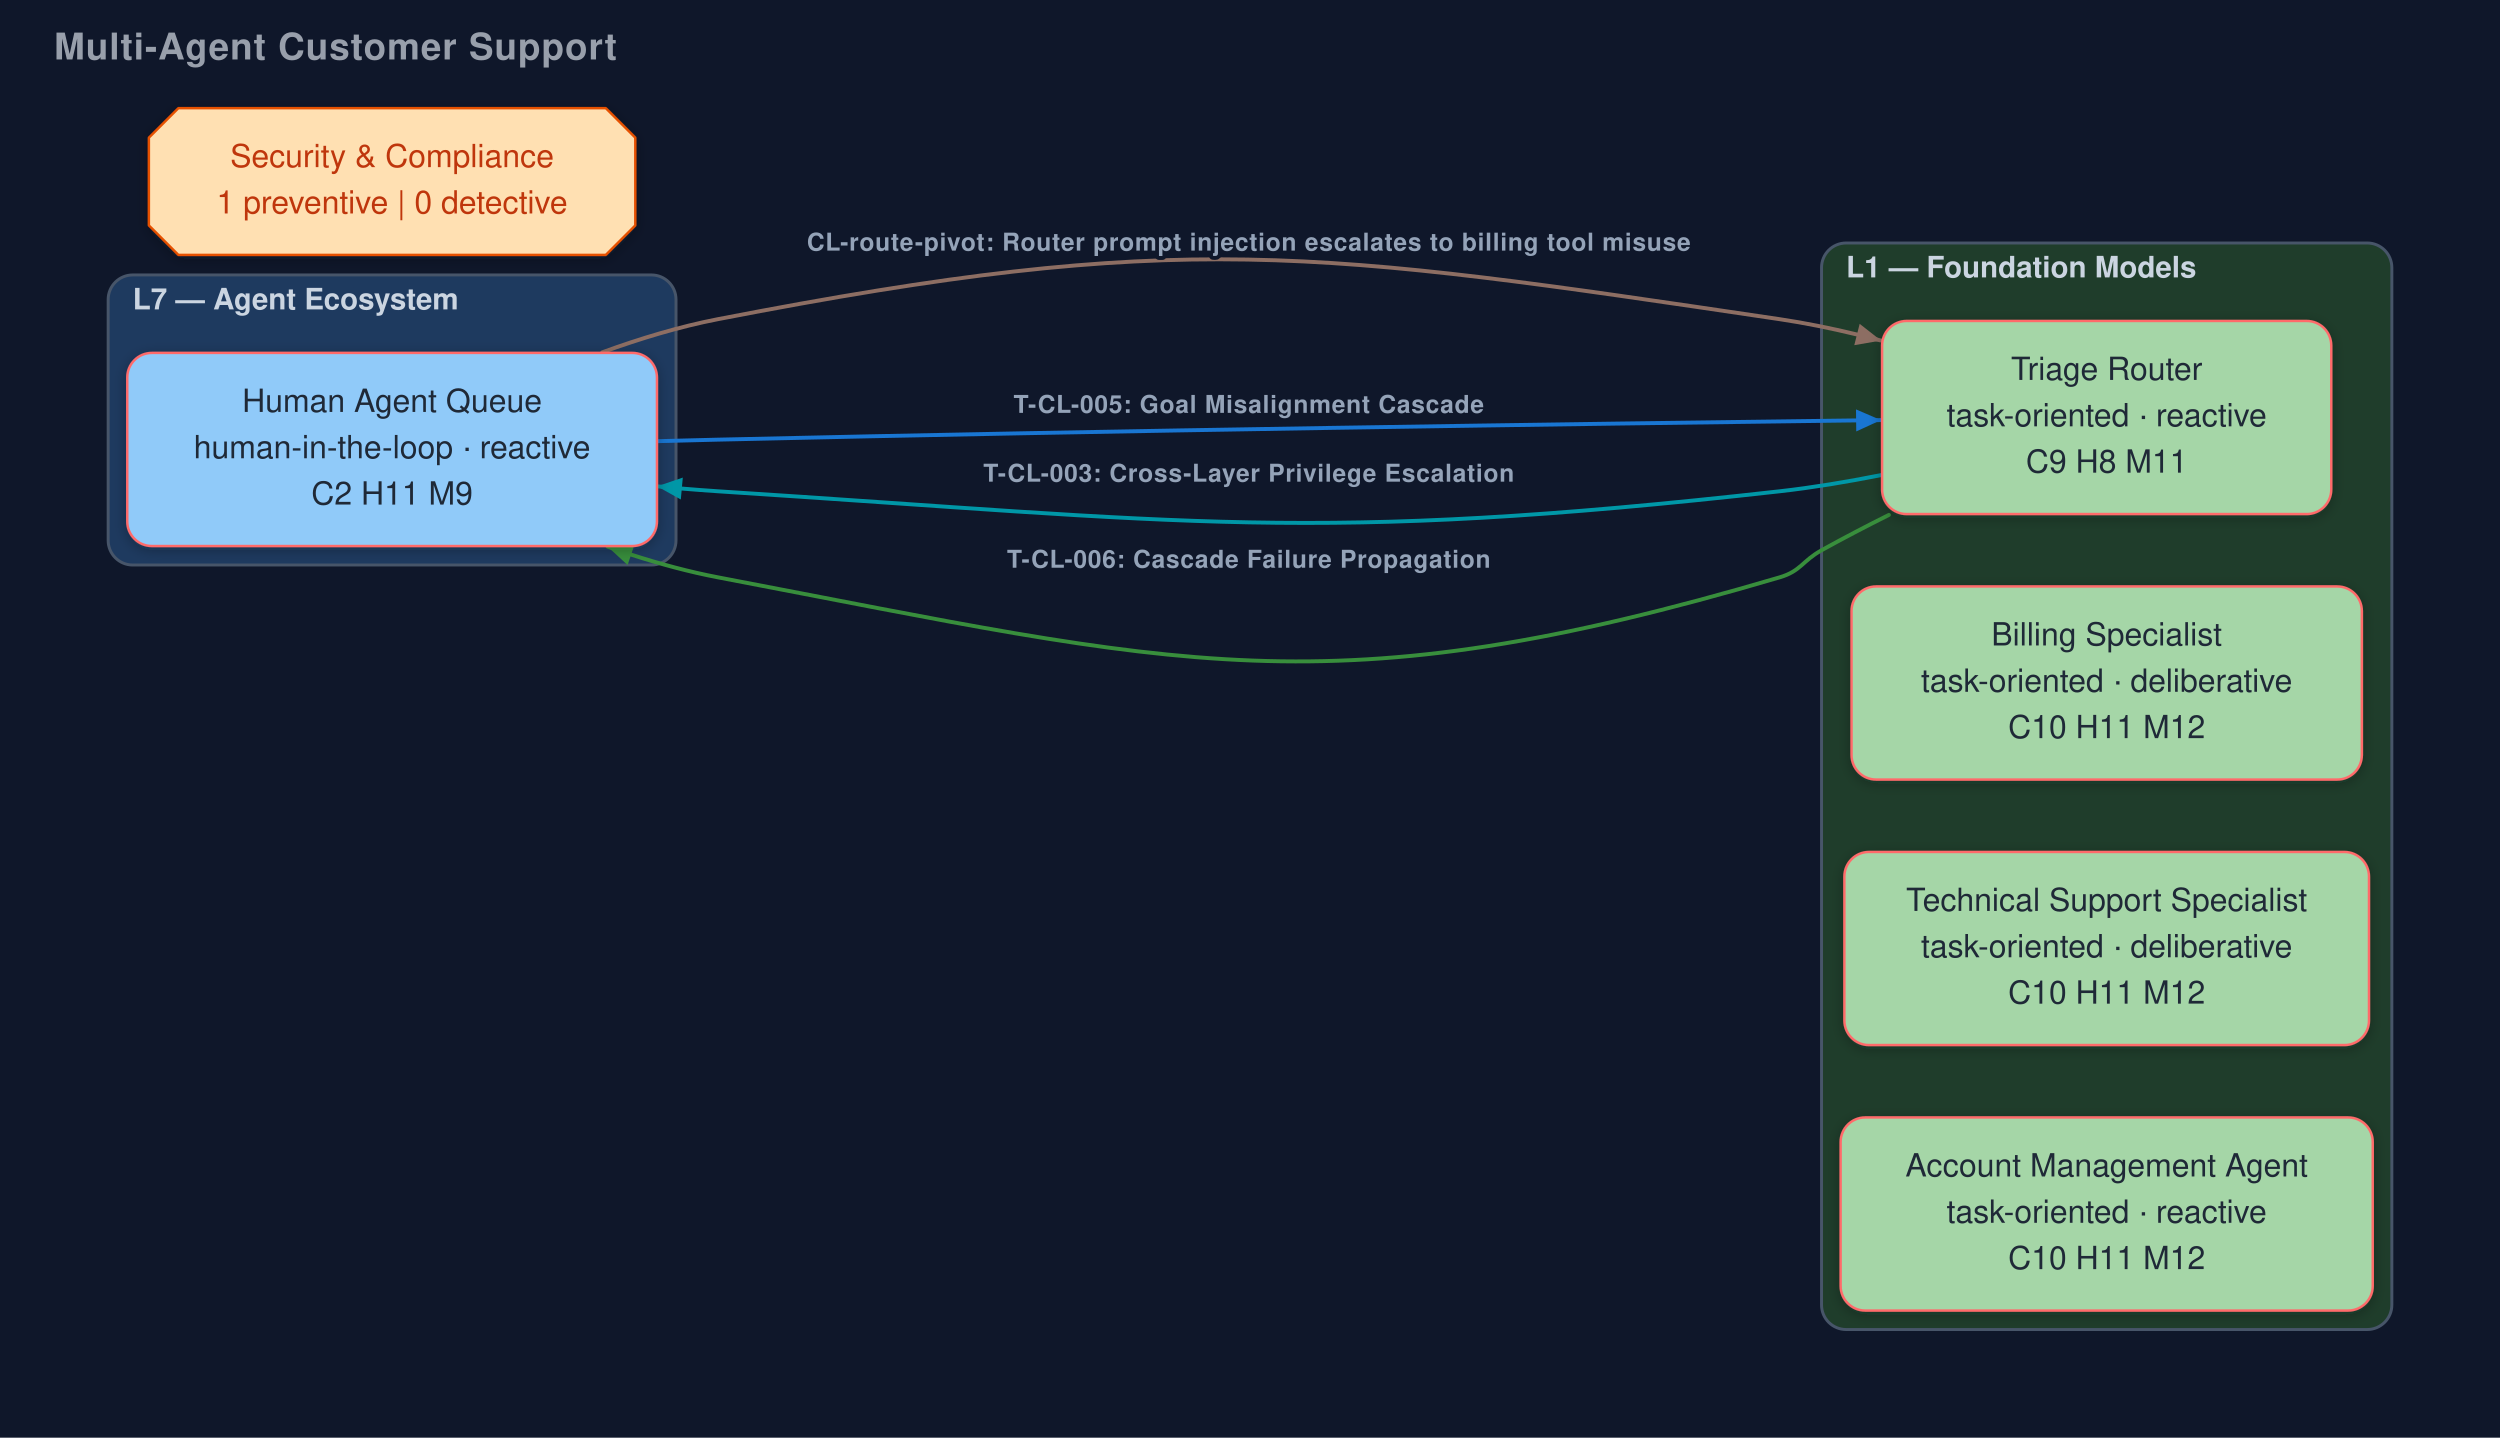
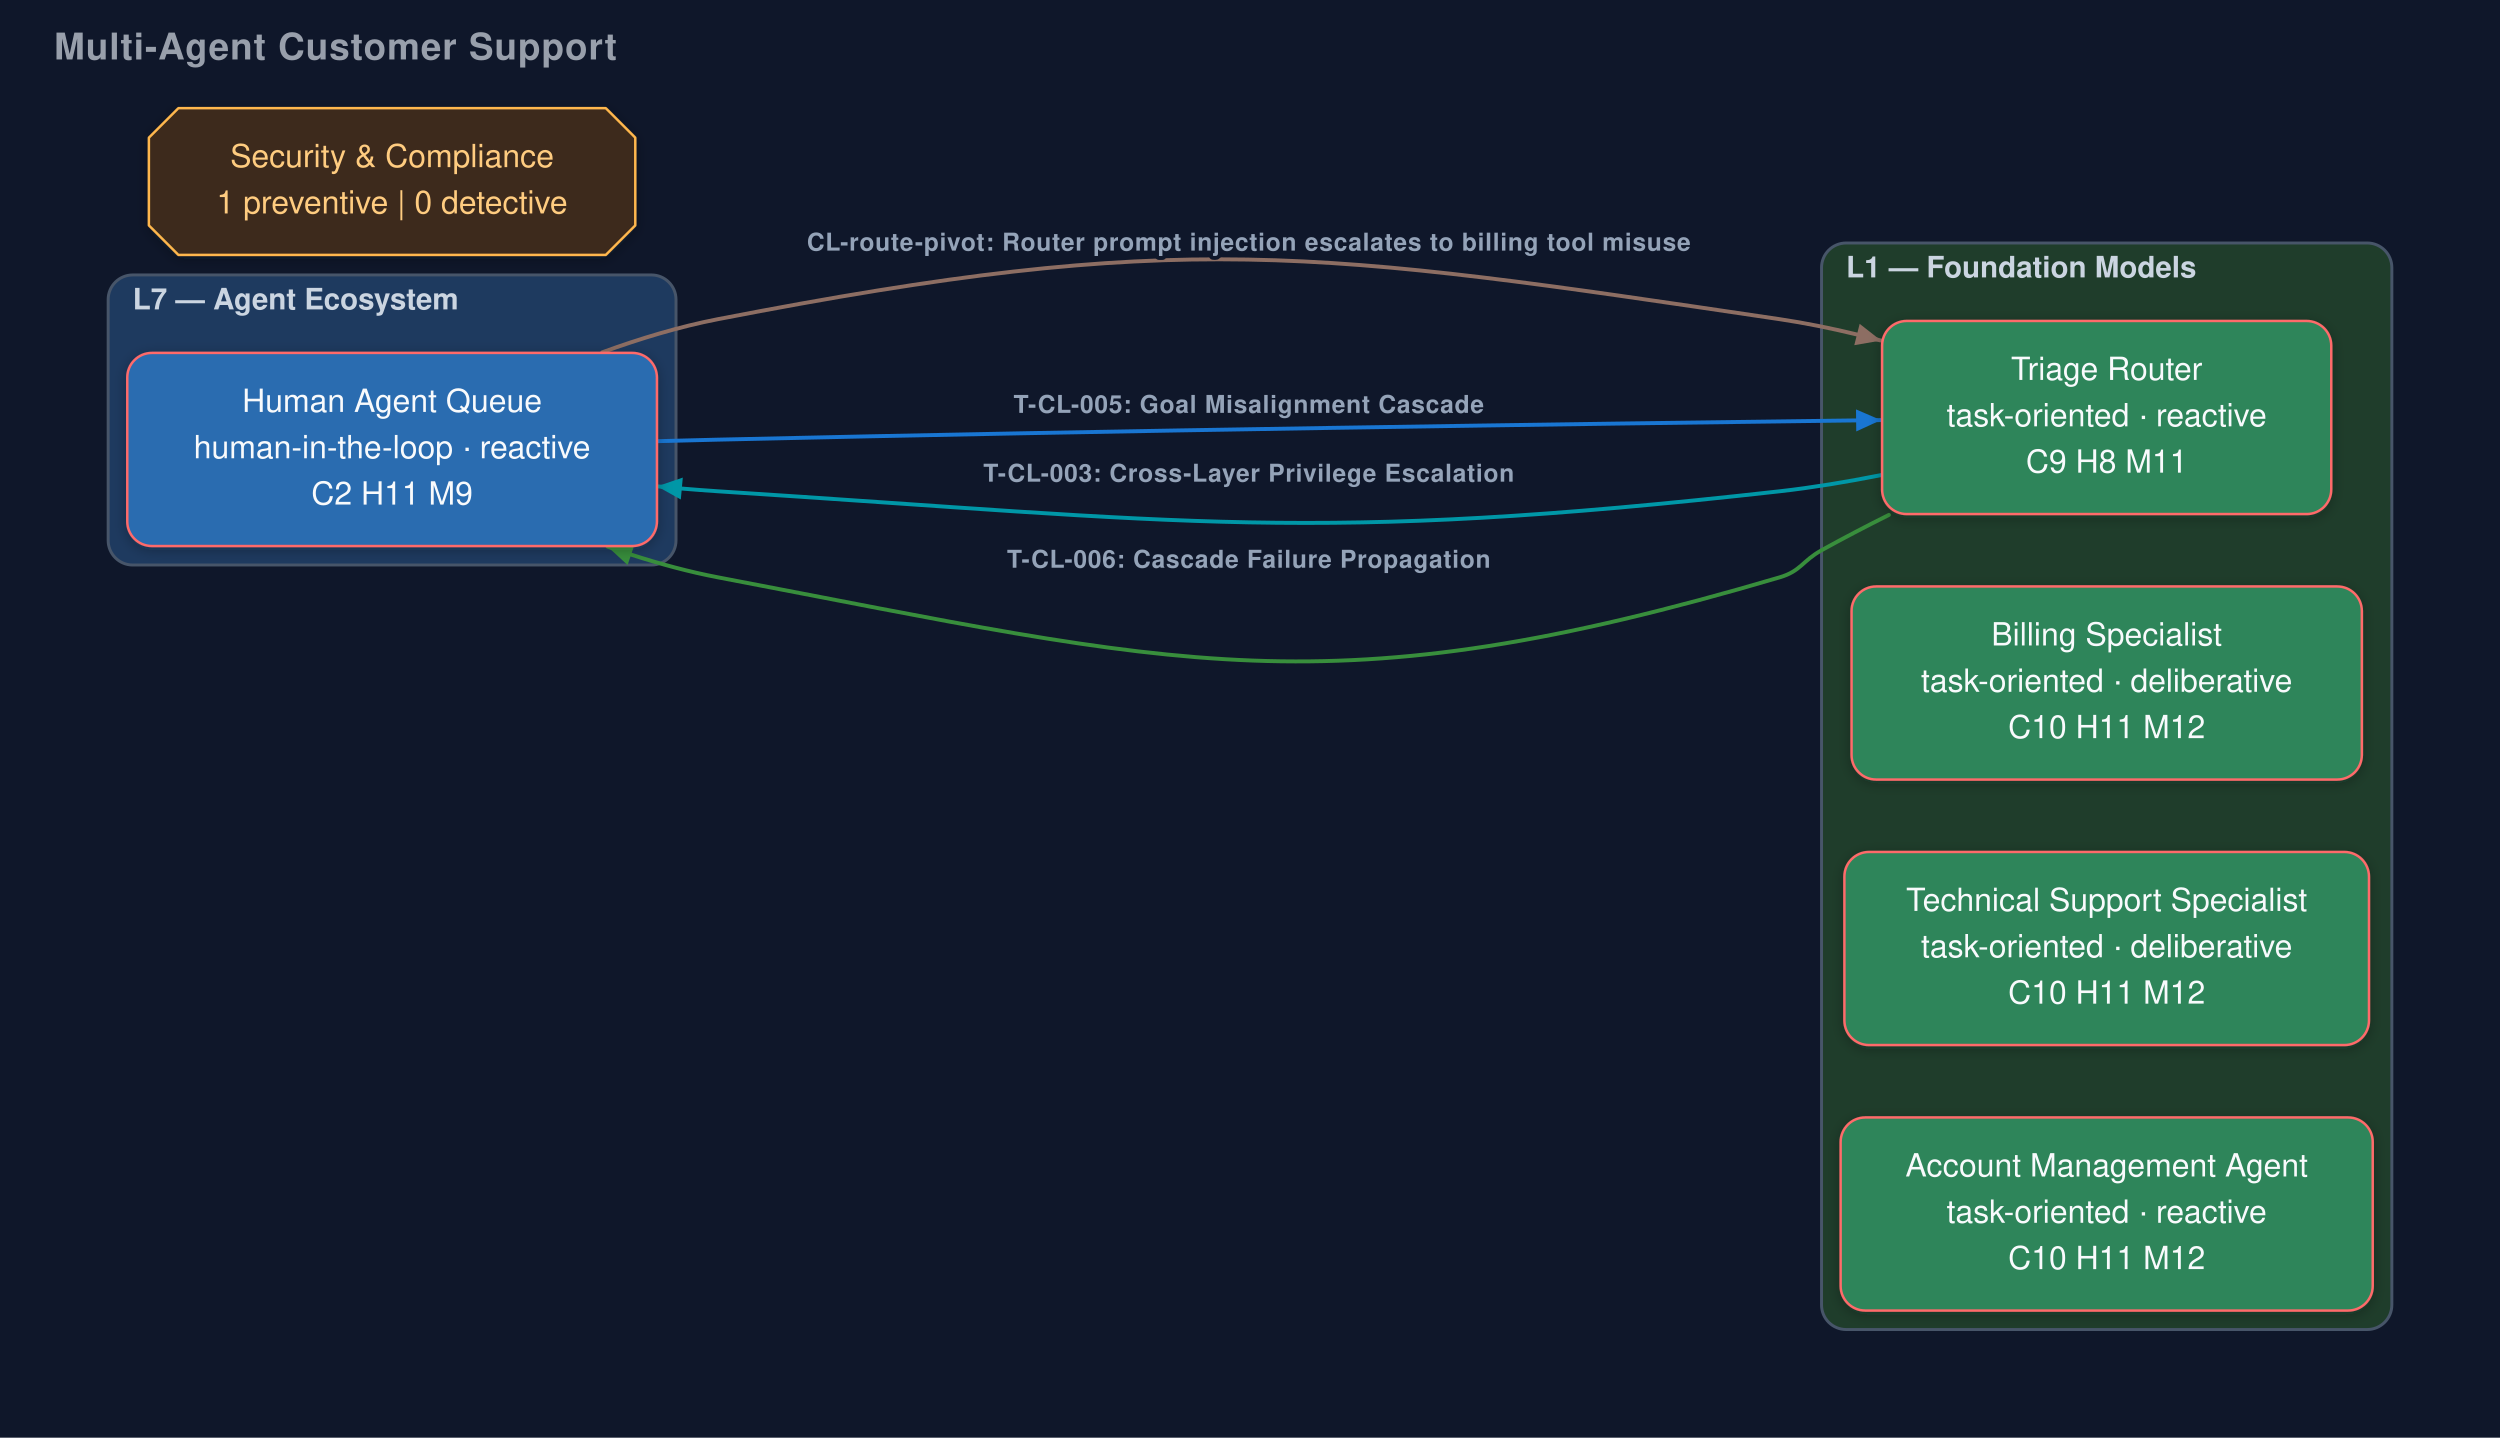
<svg xmlns="http://www.w3.org/2000/svg" width="1017" height="584.85" viewBox="-36 -43.85 1017 584.85" preserveAspectRatio="xMidYMid meet" class="usv-svg usv-maestro" data-usv-engine="svg" data-usv-module="maestro" data-usv-theme="sv_dark">
  <defs>
    <filter id="usv-shadow-0" x="-20%" y="-20%" width="140%" height="140%">
      <feDropShadow dx="0" dy="1.2" stdDeviation="2.6" flood-color="#0f172a" flood-opacity="0.28" />
    </filter>
    <marker id="usv-arrow-1" viewBox="0 0 10 10" refX="9" refY="5" markerWidth="7" markerHeight="7" orient="auto-start-reverse">
      <path d="M 0 1 L 9 5 L 0 9 z" fill="#8d6e63" />
    </marker>
    <marker id="usv-arrow-2" viewBox="0 0 10 10" refX="9" refY="5" markerWidth="7" markerHeight="7" orient="auto-start-reverse">
      <path d="M 0 1 L 9 5 L 0 9 z" fill="#1976d2" />
    </marker>
    <marker id="usv-arrow-3" viewBox="0 0 10 10" refX="9" refY="5" markerWidth="7" markerHeight="7" orient="auto-start-reverse">
      <path d="M 0 1 L 9 5 L 0 9 z" fill="#0097a7" />
    </marker>
    <marker id="usv-arrow-4" viewBox="0 0 10 10" refX="9" refY="5" markerWidth="7" markerHeight="7" orient="auto-start-reverse">
      <path d="M 0 1 L 9 5 L 0 9 z" fill="#388e3c" />
    </marker>
  </defs>
  <style type="text/css">
.usv-maestro text { font-family: Helvetica Neue, Helvetica, Arial, sans-serif; }
.usv-maestro .usv-node:hover rect, .usv-maestro .usv-node:hover polygon { stroke-width: 2.2; }
</style>
  <rect x="-36" y="-43.85" width="1017" height="584.85" rx="0" fill="#0f172a" stroke="none" stroke-width="0" />
  <g class="usv-cluster" data-cluster-id="agent-ecosystem" data-label="L7 — Agent Ecosystem">
    <rect x="8" y="68" width="231" height="118" rx="10" fill="#1e3a5f" stroke="#475569" stroke-width="1.2" />
  </g>
  <g class="usv-cluster" data-cluster-id="foundation-models" data-label="L1 — Foundation Models">
    <rect x="705" y="55" width="232" height="442" rx="10" fill="#1f3d2b" stroke="#475569" stroke-width="1.2" />
  </g>
  <g class="usv-edge usv-edge--chain" data-from="human_escalation" data-to="router">
    <path d="M 209 99.47 C 224.33 93.89 240.41 89.02 256 86 C 444.49 49.44 498.07 57.86 688 86 C 698.23 87.52 708.77 89.66 719.22 92.18 L 729.19 94.69" fill="none" stroke="#8d6e63" stroke-width="1.6" stroke-linecap="round" marker-end="url(#usv-arrow-1)" />
  </g>
  <g class="usv-edge usv-edge--chain" data-from="human_escalation" data-to="router">
    <path d="M 231.07 135.63 C 239.51 135.4 247.89 135.19 256 135 C 418.03 131.24 606.29 128.58 719.14 127.17 L 729.15 127.05" fill="none" stroke="#1976d2" stroke-width="1.6" stroke-linecap="round" marker-end="url(#usv-arrow-2)" />
  </g>
  <g class="usv-edge usv-edge--chain" data-from="router" data-to="human_escalation">
    <path d="M 729.21 149.42 C 715.48 152.15 701.43 154.49 688 156 C 497.2 177.41 447.6 168.33 256 156 C 251.23 155.69 246.36 155.32 241.45 154.9 L 231.32 153.98" fill="none" stroke="#0097a7" stroke-width="1.6" stroke-linecap="round" marker-end="url(#usv-arrow-3)" />
  </g>
  <g class="usv-edge usv-edge--chain" data-from="router" data-to="human_escalation">
    <path d="M 732.41 165.61 C 723.06 170.29 713.78 175.13 705 180 C 697.13 184.37 696.63 188.45 688 191 C 503.86 245.38 444.61 226.94 256 191 C 244.41 188.79 232.54 185.58 220.91 181.82 L 211.19 178.54" fill="none" stroke="#388e3c" stroke-width="1.6" stroke-linecap="round" marker-end="url(#usv-arrow-4)" />
  </g>
  <g class="usv-node usv-node--agent usv-sev--critical" data-kind="agent" data-label="Human Agent Queue" data-layer="agent-ecosystem" data-node-id="human_escalation" data-severity="critical">
-     <rect x="15.77" y="99.72" width="215.47" height="78.55" rx="10" fill="#90caf9" stroke="#ff6b6b" stroke-width="1" filter="url(#usv-shadow-0)" />
-     <text x="123.5" y="123.72" text-anchor="middle" font-size="13" fill="#1f2937">Human Agent Queue</text>
-     <text x="123.5" y="142.57" text-anchor="middle" font-size="13" fill="#1f2937">human-in-the-loop · reactive</text>
-     <text x="123.5" y="161.42" text-anchor="middle" font-size="13" fill="#1f2937">C2 H11 M9</text>
+     <rect x="15.77" y="99.72" width="215.47" height="78.55" rx="10" fill="#2b6cb0" stroke="#ff6b6b" stroke-width="1" filter="url(#usv-shadow-0)" />
+     <text x="123.5" y="123.72" text-anchor="middle" font-size="13" fill="#f8fafc">Human Agent Queue</text>
+     <text x="123.5" y="142.57" text-anchor="middle" font-size="13" fill="#f8fafc">human-in-the-loop · reactive</text>
+     <text x="123.5" y="161.42" text-anchor="middle" font-size="13" fill="#f8fafc">C2 H11 M9</text>
  </g>
  <g class="usv-node usv-node--agent usv-sev--critical" data-kind="agent" data-label="Triage Router" data-layer="foundation-models" data-node-id="router" data-severity="critical">
-     <rect x="729.64" y="86.72" width="182.71" height="78.55" rx="10" fill="#a5d6a7" stroke="#ff6b6b" stroke-width="1" filter="url(#usv-shadow-0)" />
-     <text x="821" y="110.72" text-anchor="middle" font-size="13" fill="#1f2937">Triage Router</text>
-     <text x="821" y="129.57" text-anchor="middle" font-size="13" fill="#1f2937">task-oriented · reactive</text>
-     <text x="821" y="148.42" text-anchor="middle" font-size="13" fill="#1f2937">C9 H8 M11</text>
+     <rect x="729.64" y="86.72" width="182.71" height="78.55" rx="10" fill="#2f855a" stroke="#ff6b6b" stroke-width="1" filter="url(#usv-shadow-0)" />
+     <text x="821" y="110.72" text-anchor="middle" font-size="13" fill="#f8fafc">Triage Router</text>
+     <text x="821" y="129.57" text-anchor="middle" font-size="13" fill="#f8fafc">task-oriented · reactive</text>
+     <text x="821" y="148.42" text-anchor="middle" font-size="13" fill="#f8fafc">C9 H8 M11</text>
  </g>
  <g class="usv-node usv-node--agent usv-sev--critical" data-kind="agent" data-label="Billing Specialist" data-layer="foundation-models" data-node-id="billing" data-severity="critical">
-     <rect x="717.21" y="194.72" width="207.59" height="78.55" rx="10" fill="#a5d6a7" stroke="#ff6b6b" stroke-width="1" filter="url(#usv-shadow-0)" />
-     <text x="821" y="218.72" text-anchor="middle" font-size="13" fill="#1f2937">Billing Specialist</text>
-     <text x="821" y="237.57" text-anchor="middle" font-size="13" fill="#1f2937">task-oriented · deliberative</text>
-     <text x="821" y="256.43" text-anchor="middle" font-size="13" fill="#1f2937">C10 H11 M12</text>
+     <rect x="717.21" y="194.72" width="207.59" height="78.55" rx="10" fill="#2f855a" stroke="#ff6b6b" stroke-width="1" filter="url(#usv-shadow-0)" />
+     <text x="821" y="218.72" text-anchor="middle" font-size="13" fill="#f8fafc">Billing Specialist</text>
+     <text x="821" y="237.57" text-anchor="middle" font-size="13" fill="#f8fafc">task-oriented · deliberative</text>
+     <text x="821" y="256.43" text-anchor="middle" font-size="13" fill="#f8fafc">C10 H11 M12</text>
  </g>
  <g class="usv-node usv-node--agent usv-sev--critical" data-kind="agent" data-label="Technical Support Specialist" data-layer="foundation-models" data-node-id="technical" data-severity="critical">
-     <rect x="714.3" y="302.73" width="213.4" height="78.55" rx="10" fill="#a5d6a7" stroke="#ff6b6b" stroke-width="1" filter="url(#usv-shadow-0)" />
-     <text x="821" y="326.73" text-anchor="middle" font-size="13" fill="#1f2937">Technical Support Specialist</text>
-     <text x="821" y="345.58" text-anchor="middle" font-size="13" fill="#1f2937">task-oriented · deliberative</text>
-     <text x="821" y="364.43" text-anchor="middle" font-size="13" fill="#1f2937">C10 H11 M12</text>
+     <rect x="714.3" y="302.73" width="213.4" height="78.55" rx="10" fill="#2f855a" stroke="#ff6b6b" stroke-width="1" filter="url(#usv-shadow-0)" />
+     <text x="821" y="326.73" text-anchor="middle" font-size="13" fill="#f8fafc">Technical Support Specialist</text>
+     <text x="821" y="345.58" text-anchor="middle" font-size="13" fill="#f8fafc">task-oriented · deliberative</text>
+     <text x="821" y="364.43" text-anchor="middle" font-size="13" fill="#f8fafc">C10 H11 M12</text>
  </g>
  <g class="usv-node usv-node--agent usv-sev--critical" data-kind="agent" data-label="Account Management Agent" data-layer="foundation-models" data-node-id="account" data-severity="critical">
-     <rect x="712.77" y="410.73" width="216.46" height="78.55" rx="10" fill="#a5d6a7" stroke="#ff6b6b" stroke-width="1" filter="url(#usv-shadow-0)" />
-     <text x="821" y="434.73" text-anchor="middle" font-size="13" fill="#1f2937">Account Management Agent</text>
-     <text x="821" y="453.58" text-anchor="middle" font-size="13" fill="#1f2937">task-oriented · reactive</text>
-     <text x="821" y="472.43" text-anchor="middle" font-size="13" fill="#1f2937">C10 H11 M12</text>
+     <rect x="712.77" y="410.73" width="216.46" height="78.55" rx="10" fill="#2f855a" stroke="#ff6b6b" stroke-width="1" filter="url(#usv-shadow-0)" />
+     <text x="821" y="434.73" text-anchor="middle" font-size="13" fill="#f8fafc">Account Management Agent</text>
+     <text x="821" y="453.58" text-anchor="middle" font-size="13" fill="#f8fafc">task-oriented · reactive</text>
+     <text x="821" y="472.43" text-anchor="middle" font-size="13" fill="#f8fafc">C10 H11 M12</text>
  </g>
  <g class="usv-node usv-node--note" data-kind="note" data-label="Security &amp; Compliance" data-node-id="security_summary">
-     <polygon points="36.57,0.15 210.43,0.15 222.43,12.15 222.43,47.85 210.43,59.85 36.57,59.85 24.57,47.85 24.57,12.15" fill="#ffe0b2" stroke="#e65100" stroke-width="1" stroke-linejoin="round" filter="url(#usv-shadow-0)" />
-     <text x="123.5" y="24.15" text-anchor="middle" font-size="13" fill="#bf360c">Security &amp; Compliance</text>
-     <text x="123.5" y="43" text-anchor="middle" font-size="13" fill="#bf360c">1 preventive | 0 detective</text>
+     <polygon points="36.57,0.15 210.43,0.15 222.43,12.15 222.43,47.85 210.43,59.85 36.57,59.85 24.57,47.85 24.57,12.15" fill="#3e2c1c" stroke="#ffb74d" stroke-width="1" stroke-linejoin="round" filter="url(#usv-shadow-0)" />
+     <text x="123.5" y="24.15" text-anchor="middle" font-size="13" fill="#ffcc80">Security &amp; Compliance</text>
+     <text x="123.5" y="43" text-anchor="middle" font-size="13" fill="#ffcc80">1 preventive | 0 detective</text>
  </g>
  <g class="usv-label usv-label--cluster" data-cluster-id="agent-ecosystem">
    <text x="18" y="82" text-anchor="start" font-size="12" fill="#1e3a5f" font-weight="bold" stroke="#1e3a5f" stroke-width="4.8" stroke-linejoin="round">L7 — Agent Ecosystem</text>
    <text x="18" y="82" text-anchor="start" font-size="12" fill="#cbd5e1" font-weight="bold">L7 — Agent Ecosystem</text>
  </g>
  <g class="usv-label usv-label--cluster" data-cluster-id="foundation-models">
    <text x="715" y="69" text-anchor="start" font-size="12" fill="#1f3d2b" font-weight="bold" stroke="#1f3d2b" stroke-width="4.8" stroke-linejoin="round">L1 — Foundation Models</text>
    <text x="715" y="69" text-anchor="start" font-size="12" fill="#cbd5e1" font-weight="bold">L1 — Foundation Models</text>
  </g>
  <text x="-14" y="-19.65" text-anchor="start" font-size="15" font-weight="600" fill="#e2e8f0" opacity="0.65" letter-spacing="0.4">Multi-Agent Customer Support</text>
  <g class="usv-edge-label">
    <text x="472" y="58.1" text-anchor="middle" font-size="10" font-weight="600" letter-spacing="0.3" fill="#0f172a" stroke="#0f172a" stroke-width="3.2" stroke-linejoin="round">CL-route-pivot: Router prompt injection escalates to billing tool misuse</text>
    <text x="472" y="58.1" text-anchor="middle" font-size="10" font-weight="600" letter-spacing="0.3" fill="#94a3b8">CL-route-pivot: Router prompt injection escalates to billing tool misuse</text>
  </g>
  <g class="usv-edge-label">
    <text x="472" y="124.1" text-anchor="middle" font-size="10" font-weight="600" letter-spacing="0.3" fill="#0f172a" stroke="#0f172a" stroke-width="3.2" stroke-linejoin="round">T-CL-005: Goal Misalignment Cascade</text>
    <text x="472" y="124.1" text-anchor="middle" font-size="10" font-weight="600" letter-spacing="0.3" fill="#94a3b8">T-CL-005: Goal Misalignment Cascade</text>
  </g>
  <g class="usv-edge-label">
    <text x="472" y="152.1" text-anchor="middle" font-size="10" font-weight="600" letter-spacing="0.3" fill="#0f172a" stroke="#0f172a" stroke-width="3.2" stroke-linejoin="round">T-CL-003: Cross-Layer Privilege Escalation</text>
    <text x="472" y="152.1" text-anchor="middle" font-size="10" font-weight="600" letter-spacing="0.3" fill="#94a3b8">T-CL-003: Cross-Layer Privilege Escalation</text>
  </g>
  <g class="usv-edge-label">
    <text x="472" y="187.1" text-anchor="middle" font-size="10" font-weight="600" letter-spacing="0.3" fill="#0f172a" stroke="#0f172a" stroke-width="3.2" stroke-linejoin="round">T-CL-006: Cascade Failure Propagation</text>
    <text x="472" y="187.1" text-anchor="middle" font-size="10" font-weight="600" letter-spacing="0.3" fill="#94a3b8">T-CL-006: Cascade Failure Propagation</text>
  </g>
</svg>
